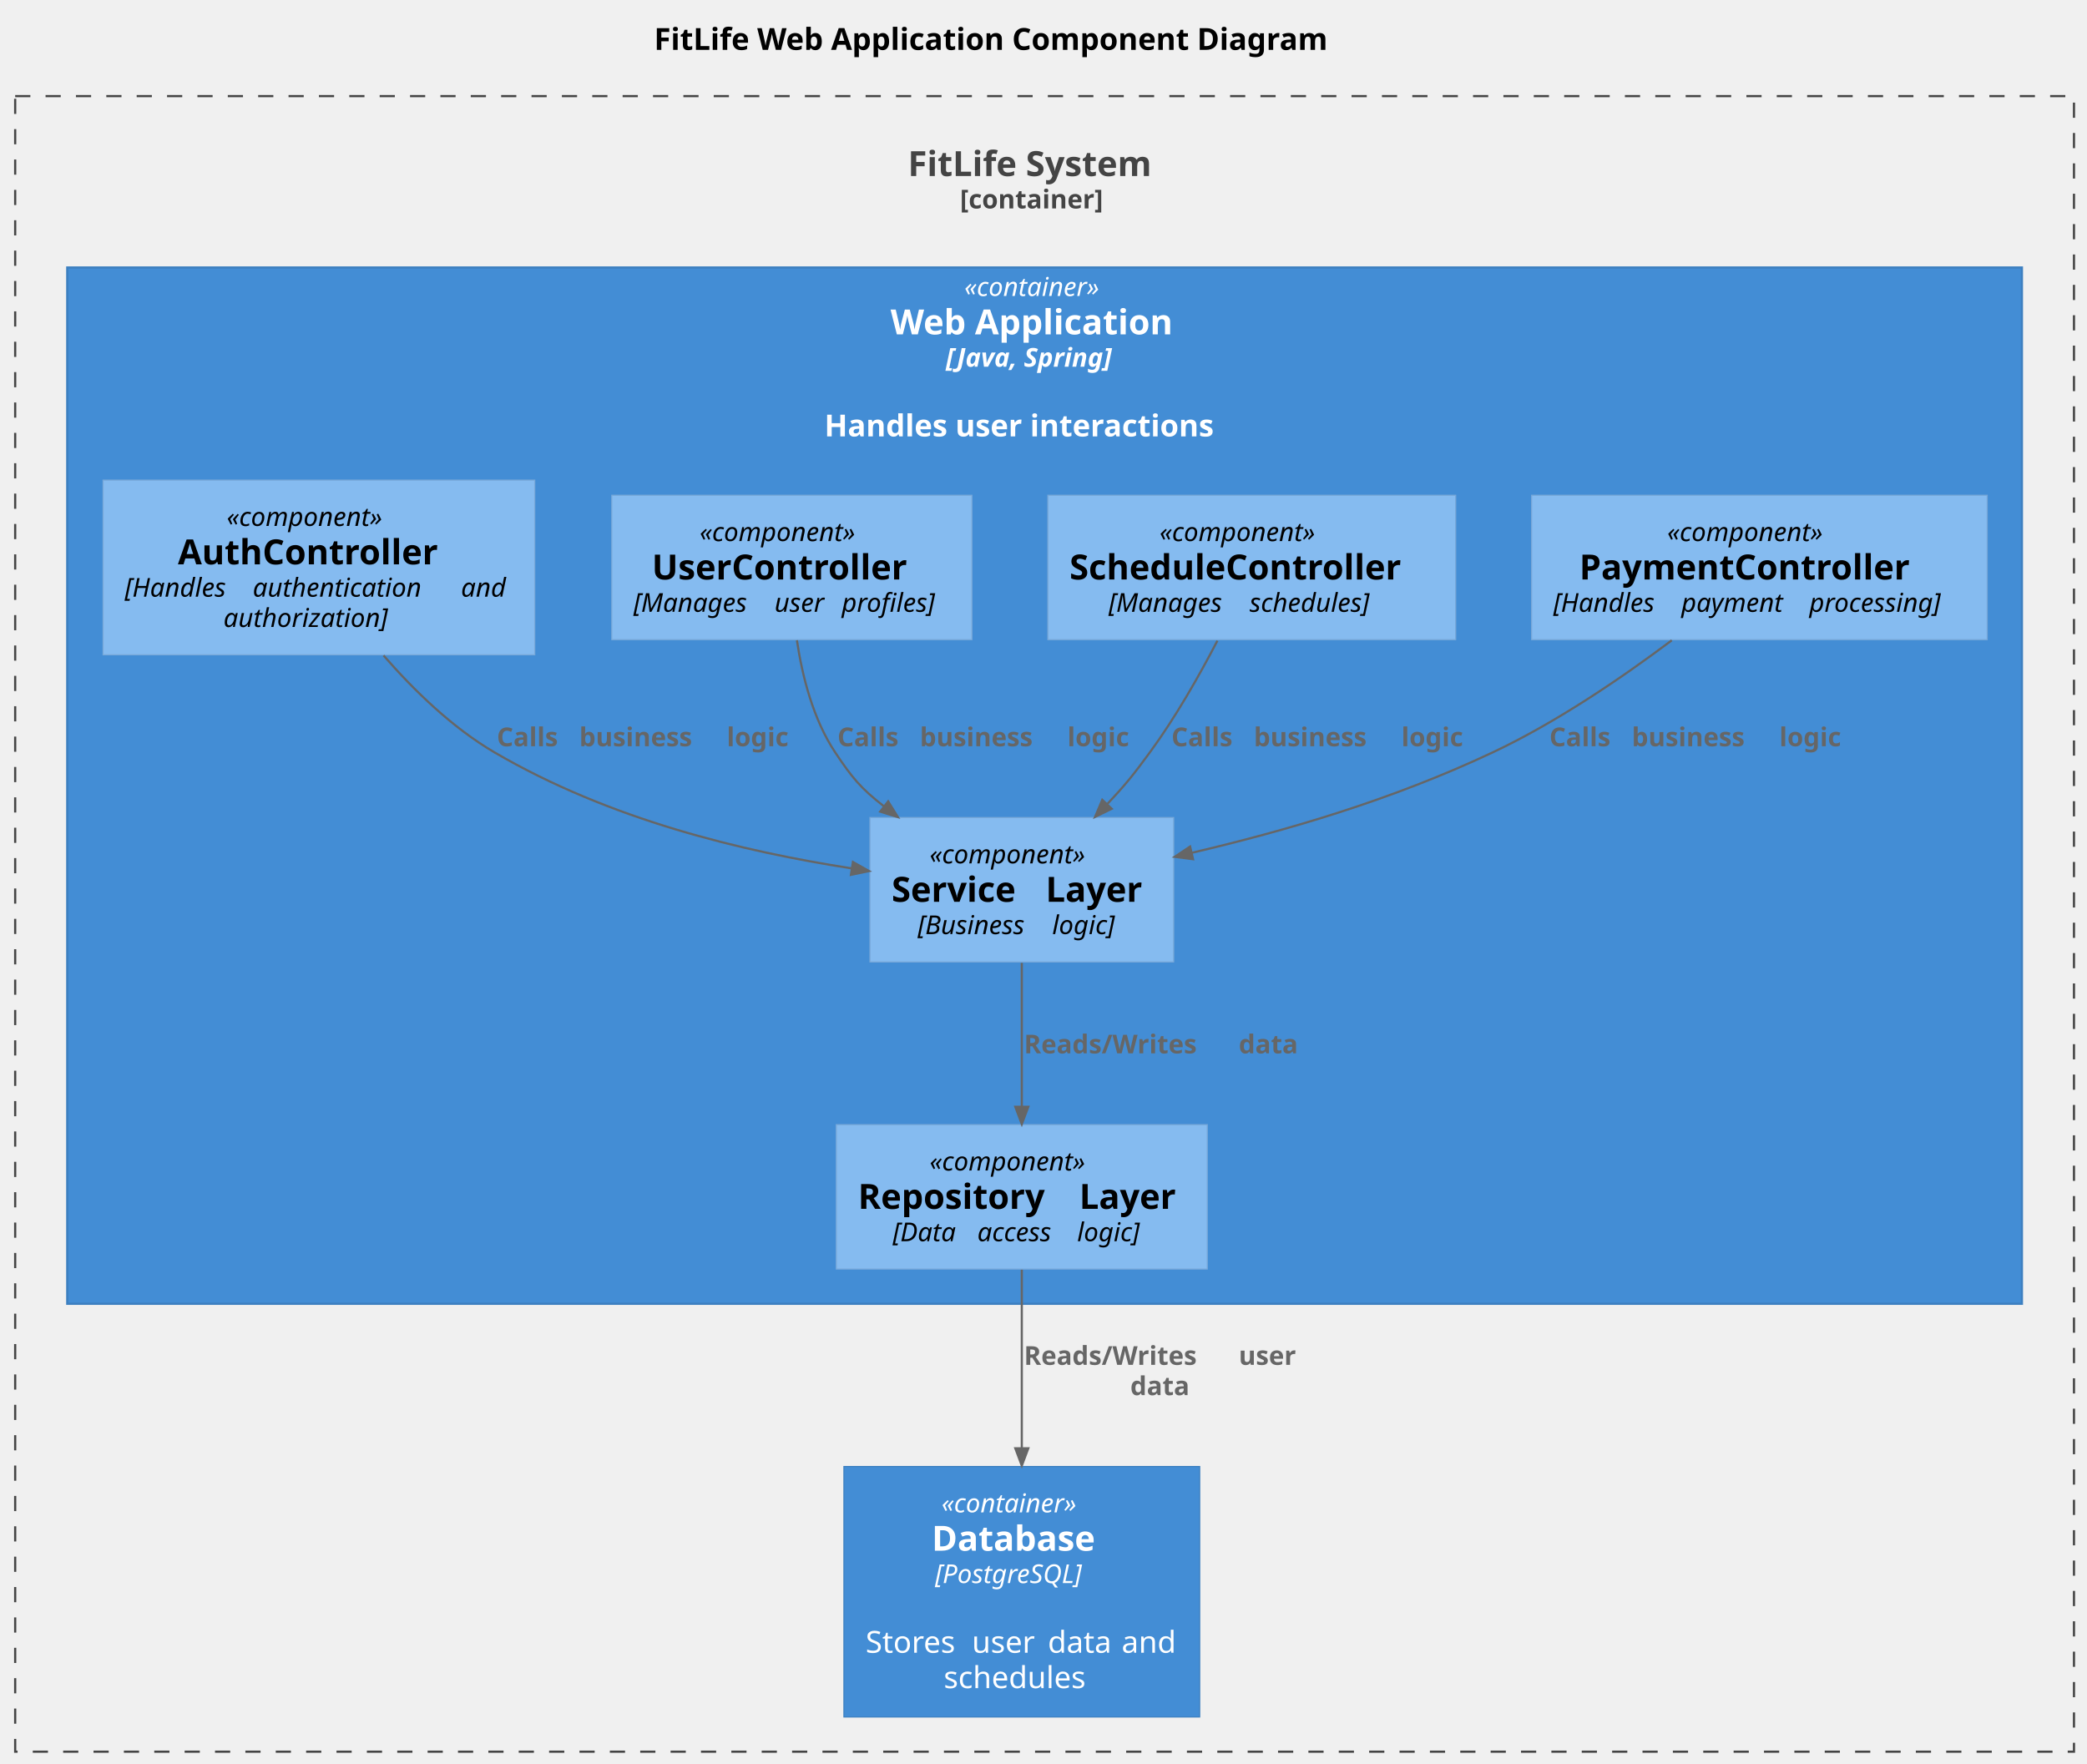
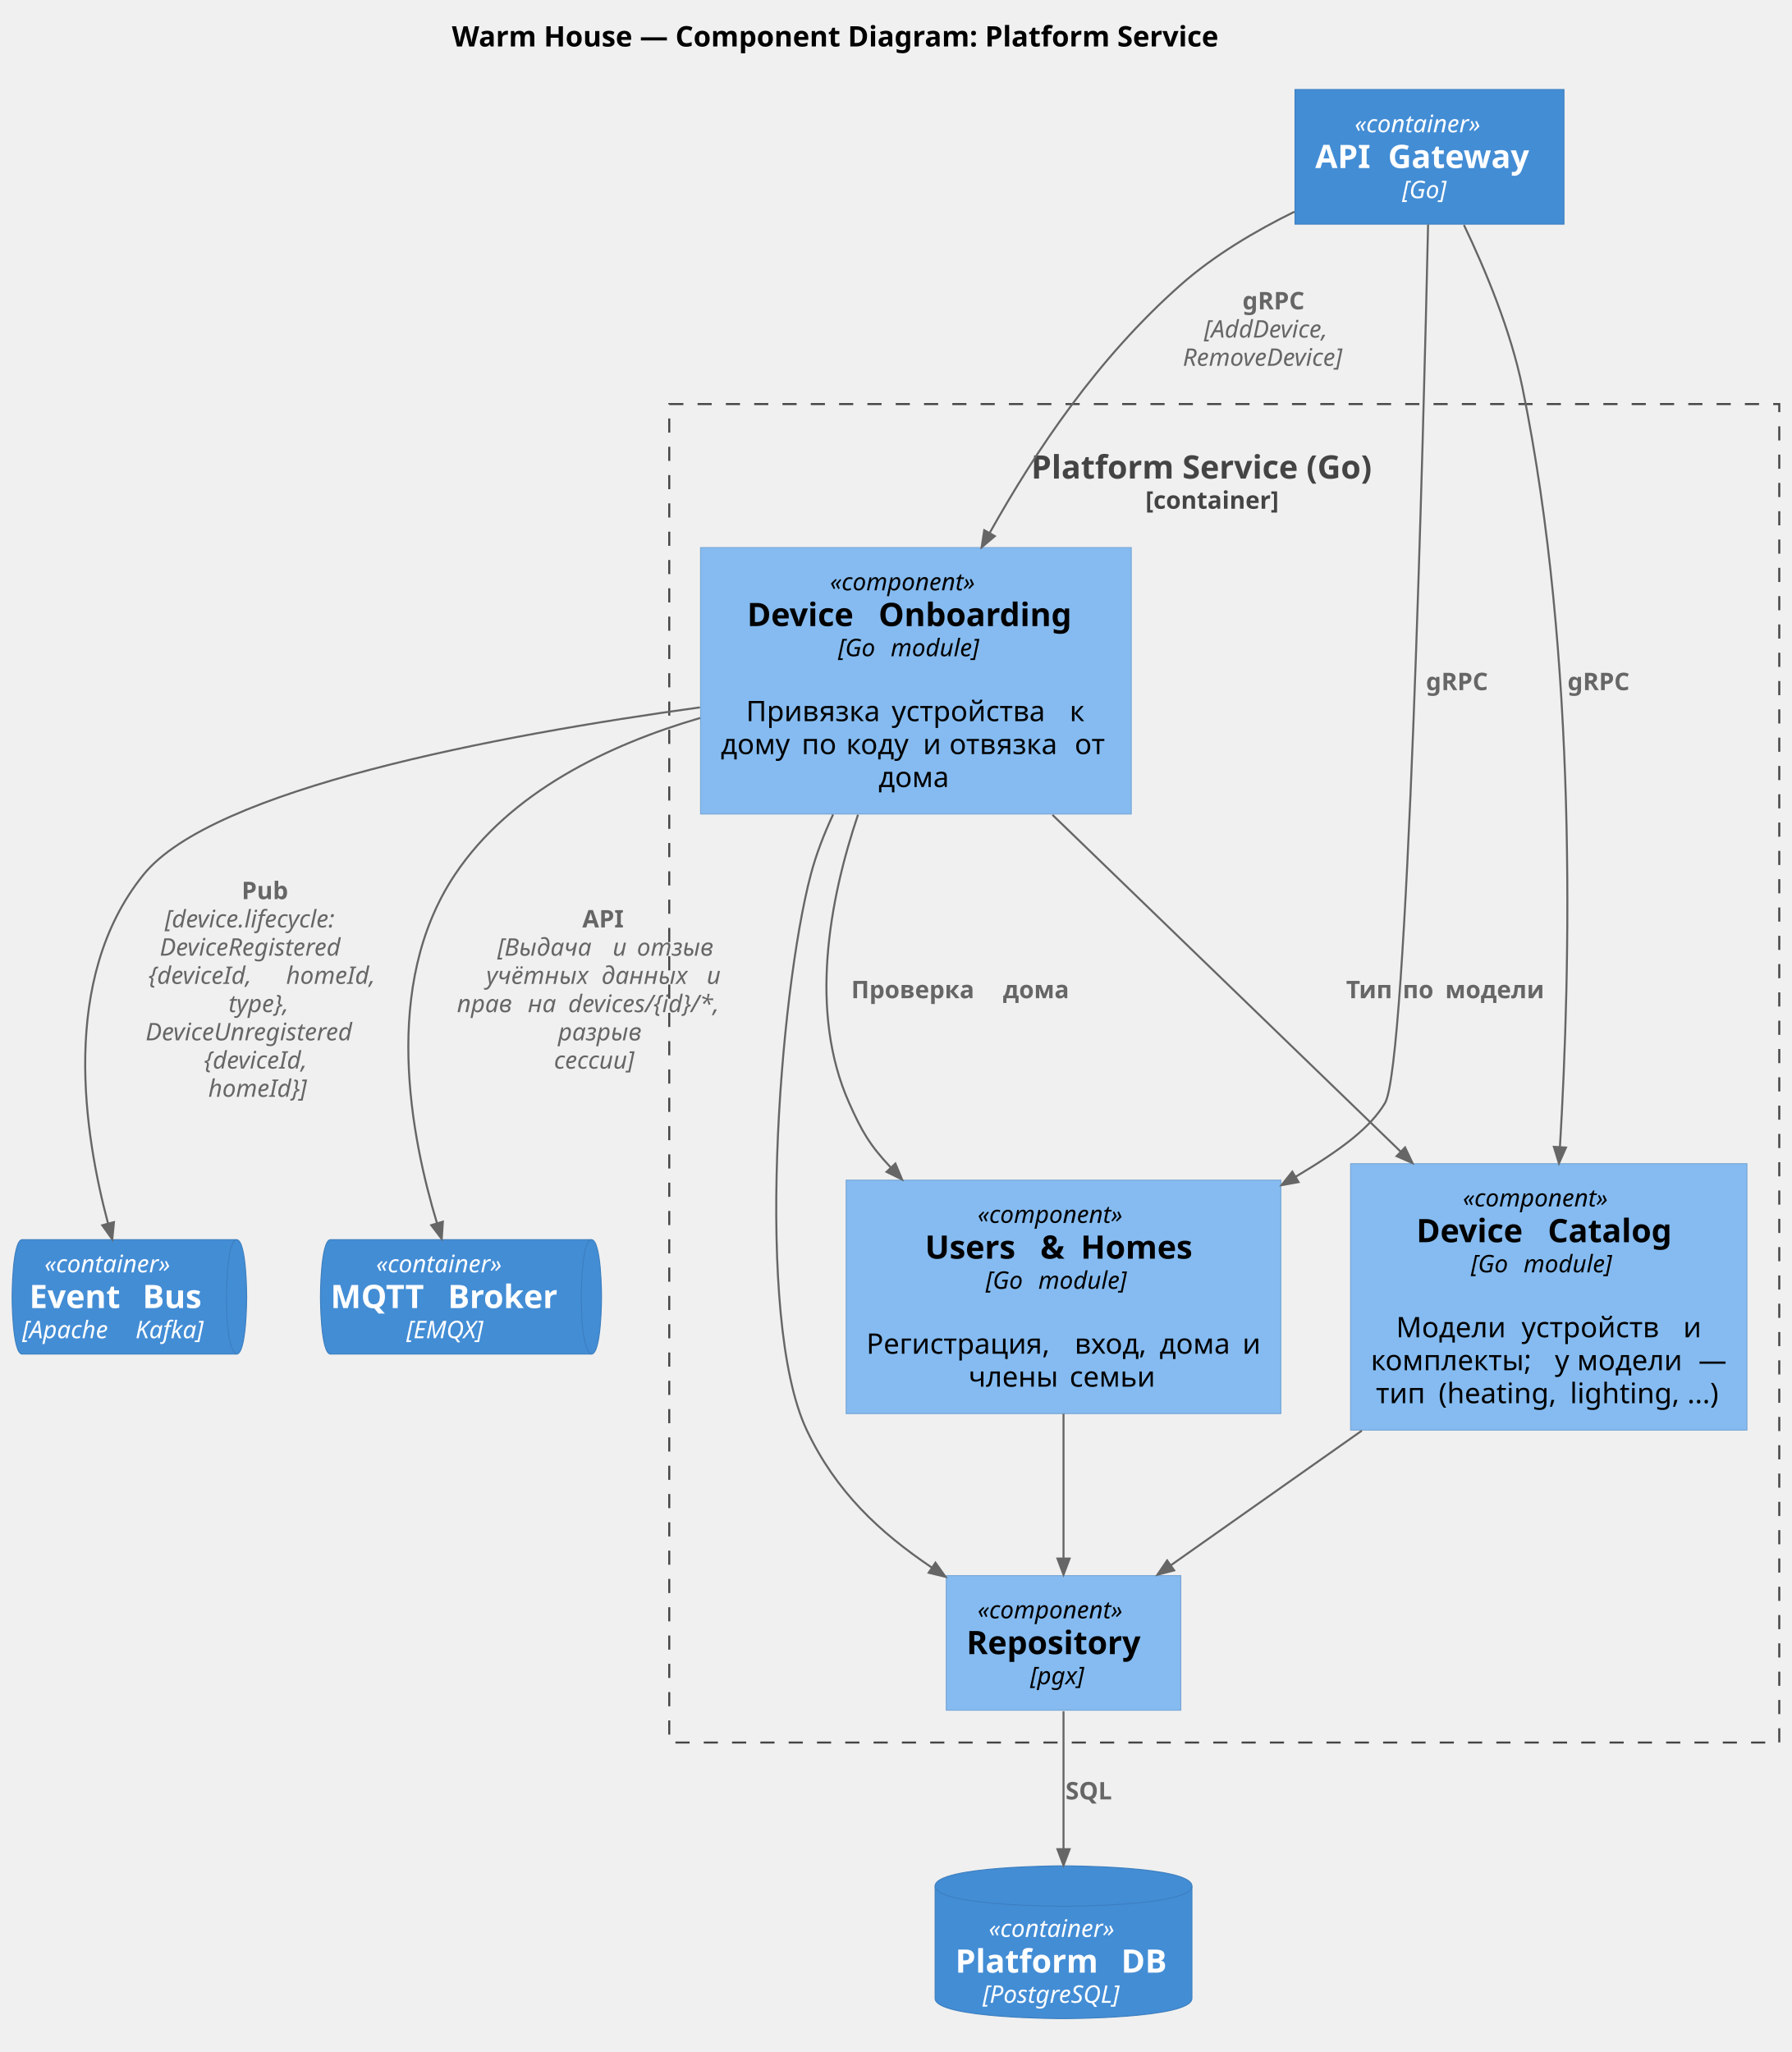
- <svg xmlns="http://www.w3.org/2000/svg" contentStyleType="text/css" height="813px" preserveAspectRatio="none" style="width:962px;height:813px;background:#FFFFFF;" version="1.1" viewBox="0 0 962 813" width="962px" zoomAndPan="magnify">
+ <svg xmlns="http://www.w3.org/2000/svg" contentStyleType="text/css" height="1015px" preserveAspectRatio="none" style="width:886px;height:1015px;background:#FFFFFF;" version="1.1" viewBox="0 0 886 1015" width="886px" zoomAndPan="magnify">
  <defs />
  <g>
-     <text fill="#000000" font-family="sans-serif" font-size="14" font-weight="bold" lengthAdjust="spacing" textLength="345" x="301.5" y="22.995">FitLife Web Application Component Diagram</text>
-     <g id="cluster_FitLifeSystem">
-       <rect fill="none" height="763.11" style="stroke:#444444;stroke-width:1.0;stroke-dasharray:7.0,7.0;" width="949" x="7" y="44.297" />
-       <text fill="#444444" font-family="sans-serif" font-size="16" font-weight="bold" lengthAdjust="spacing" textLength="126" x="418.5" y="81.148">FitLife System</text>
-       <text fill="#444444" font-family="sans-serif" font-size="12" font-weight="bold" lengthAdjust="spacing" textLength="78" x="442.5" y="96.061">[container]</text>
-     </g>
-     <g id="cluster_WebApp">
-       <rect fill="#438DD5" height="477.66" style="stroke:#3C7FC0;stroke-width:1.0;" width="901" x="31" y="123.297" />
-       <text fill="#FFFFFF" font-family="sans-serif" font-size="12" font-style="italic" lengthAdjust="spacing" textLength="74" x="444.5" y="136.435">«container»</text>
-       <text fill="#FFFFFF" font-family="sans-serif" font-size="16" font-weight="bold" lengthAdjust="spacing" textLength="142" x="410.5" y="154.117">Web Application</text>
-       <text fill="#FFFFFF" font-family="sans-serif" font-size="12" font-style="italic" font-weight="bold" lengthAdjust="spacing" textLength="91" x="436" y="169.029">[Java, Spring]</text>
-       <text fill="#FFFFFF" font-family="sans-serif" font-size="14" font-weight="bold" lengthAdjust="spacing" textLength="5" x="479" y="184.855"> </text>
-       <text fill="#FFFFFF" font-family="sans-serif" font-size="14" font-weight="bold" lengthAdjust="spacing" textLength="203" x="380" y="201.151">Handles user interactions</text>
-     </g>
-     <g id="elem_Database">
-       <rect fill="#438DD5" height="115.453" style="stroke:#3C7FC0;stroke-width:0.5;" width="164" x="389" y="675.957" />
-       <text fill="#FFFFFF" font-family="sans-serif" font-size="12" font-style="italic" lengthAdjust="spacing" textLength="74" x="434" y="697.096">«container»</text>
-       <text fill="#FFFFFF" font-family="sans-serif" font-size="16" font-weight="bold" lengthAdjust="spacing" textLength="83" x="429.5" y="714.777">Database</text>
-       <text fill="#FFFFFF" font-family="sans-serif" font-size="12" font-style="italic" lengthAdjust="spacing" textLength="80" x="431" y="729.689">[PostgreSQL]</text>
-       <text fill="#FFFFFF" font-family="sans-serif" font-size="14" lengthAdjust="spacing" textLength="4" x="469" y="745.514"> </text>
-       <text fill="#FFFFFF" font-family="sans-serif" font-size="14" lengthAdjust="spacing" textLength="45" x="399" y="761.811">Stores</text>
-       <text fill="#FFFFFF" font-family="sans-serif" font-size="14" lengthAdjust="spacing" textLength="4" x="444" y="761.811"> </text>
-       <text fill="#FFFFFF" font-family="sans-serif" font-size="14" lengthAdjust="spacing" textLength="31" x="448" y="761.811">user</text>
-       <text fill="#FFFFFF" font-family="sans-serif" font-size="14" lengthAdjust="spacing" textLength="4" x="479" y="761.811"> </text>
-       <text fill="#FFFFFF" font-family="sans-serif" font-size="14" lengthAdjust="spacing" textLength="30" x="483" y="761.811">data</text>
-       <text fill="#FFFFFF" font-family="sans-serif" font-size="14" lengthAdjust="spacing" textLength="4" x="513" y="761.811"> </text>
-       <text fill="#FFFFFF" font-family="sans-serif" font-size="14" lengthAdjust="spacing" textLength="26" x="517" y="761.811">and</text>
-       <text fill="#FFFFFF" font-family="sans-serif" font-size="14" lengthAdjust="spacing" textLength="72" x="435" y="778.108">schedules</text>
-     </g>
-     <g id="elem_AuthController">
-       <rect fill="#85BBF0" height="80.531" style="stroke:#78A8D8;stroke-width:0.5;" width="199" x="47.5" y="221.297" />
-       <text fill="#000000" font-family="sans-serif" font-size="12" font-style="italic" lengthAdjust="spacing" textLength="85" x="104.5" y="242.435">«component»</text>
-       <text fill="#000000" font-family="sans-serif" font-size="16" font-weight="bold" lengthAdjust="spacing" textLength="130" x="82" y="260.117">AuthController</text>
-       <text fill="#000000" font-family="sans-serif" font-size="12" font-style="italic" lengthAdjust="spacing" textLength="55" x="57.5" y="275.029">[Handles</text>
-       <text fill="#000000" font-family="sans-serif" font-size="12" font-style="italic" lengthAdjust="spacing" textLength="4" x="112.5" y="275.029"> </text>
-       <text fill="#000000" font-family="sans-serif" font-size="12" font-style="italic" lengthAdjust="spacing" textLength="92" x="116.5" y="275.029">authentication</text>
-       <text fill="#000000" font-family="sans-serif" font-size="12" font-style="italic" lengthAdjust="spacing" textLength="4" x="208.5" y="275.029"> </text>
-       <text fill="#000000" font-family="sans-serif" font-size="12" font-style="italic" lengthAdjust="spacing" textLength="24" x="212.5" y="275.029">and</text>
-       <text fill="#000000" font-family="sans-serif" font-size="12" font-style="italic" lengthAdjust="spacing" textLength="88" x="103" y="288.998">authorization]</text>
-     </g>
-     <g id="elem_UserController">
-       <rect fill="#85BBF0" height="66.562" style="stroke:#78A8D8;stroke-width:0.5;" width="166" x="282" y="228.277" />
-       <text fill="#000000" font-family="sans-serif" font-size="12" font-style="italic" lengthAdjust="spacing" textLength="85" x="322.5" y="249.416">«component»</text>
-       <text fill="#000000" font-family="sans-serif" font-size="16" font-weight="bold" lengthAdjust="spacing" textLength="129" x="300.5" y="267.097">UserController</text>
-       <text fill="#000000" font-family="sans-serif" font-size="12" font-style="italic" lengthAdjust="spacing" textLength="61" x="292" y="282.009">[Manages</text>
-       <text fill="#000000" font-family="sans-serif" font-size="12" font-style="italic" lengthAdjust="spacing" textLength="4" x="353" y="282.009"> </text>
-       <text fill="#000000" font-family="sans-serif" font-size="12" font-style="italic" lengthAdjust="spacing" textLength="27" x="357" y="282.009">user</text>
-       <text fill="#000000" font-family="sans-serif" font-size="12" font-style="italic" lengthAdjust="spacing" textLength="4" x="384" y="282.009"> </text>
-       <text fill="#000000" font-family="sans-serif" font-size="12" font-style="italic" lengthAdjust="spacing" textLength="50" x="388" y="282.009">profiles]</text>
-     </g>
-     <g id="elem_ScheduleController">
-       <rect fill="#85BBF0" height="66.562" style="stroke:#78A8D8;stroke-width:0.5;" width="188" x="483" y="228.277" />
-       <text fill="#000000" font-family="sans-serif" font-size="12" font-style="italic" lengthAdjust="spacing" textLength="85" x="534.5" y="249.416">«component»</text>
-       <text fill="#000000" font-family="sans-serif" font-size="16" font-weight="bold" lengthAdjust="spacing" textLength="168" x="493" y="267.097">ScheduleController</text>
-       <text fill="#000000" font-family="sans-serif" font-size="12" font-style="italic" lengthAdjust="spacing" textLength="61" x="511" y="282.009">[Manages</text>
-       <text fill="#000000" font-family="sans-serif" font-size="12" font-style="italic" lengthAdjust="spacing" textLength="4" x="572" y="282.009"> </text>
-       <text fill="#000000" font-family="sans-serif" font-size="12" font-style="italic" lengthAdjust="spacing" textLength="67" x="576" y="282.009">schedules]</text>
-     </g>
-     <g id="elem_PaymentController">
-       <rect fill="#85BBF0" height="66.562" style="stroke:#78A8D8;stroke-width:0.5;" width="210" x="706" y="228.277" />
-       <text fill="#000000" font-family="sans-serif" font-size="12" font-style="italic" lengthAdjust="spacing" textLength="85" x="768.5" y="249.416">«component»</text>
-       <text fill="#000000" font-family="sans-serif" font-size="16" font-weight="bold" lengthAdjust="spacing" textLength="166" x="728" y="267.097">PaymentController</text>
-       <text fill="#000000" font-family="sans-serif" font-size="12" font-style="italic" lengthAdjust="spacing" textLength="55" x="716" y="282.009">[Handles</text>
-       <text fill="#000000" font-family="sans-serif" font-size="12" font-style="italic" lengthAdjust="spacing" textLength="4" x="771" y="282.009"> </text>
-       <text fill="#000000" font-family="sans-serif" font-size="12" font-style="italic" lengthAdjust="spacing" textLength="55" x="775" y="282.009">payment</text>
-       <text fill="#000000" font-family="sans-serif" font-size="12" font-style="italic" lengthAdjust="spacing" textLength="4" x="830" y="282.009"> </text>
-       <text fill="#000000" font-family="sans-serif" font-size="12" font-style="italic" lengthAdjust="spacing" textLength="72" x="834" y="282.009">processing]</text>
-     </g>
-     <g id="elem_ServiceLayer">
-       <rect fill="#85BBF0" height="66.562" style="stroke:#78A8D8;stroke-width:0.5;" width="140" x="401" y="376.827" />
-       <text fill="#000000" font-family="sans-serif" font-size="12" font-style="italic" lengthAdjust="spacing" textLength="85" x="428.5" y="397.966">«component»</text>
-       <text fill="#000000" font-family="sans-serif" font-size="16" font-weight="bold" lengthAdjust="spacing" textLength="65" x="411" y="415.647">Service</text>
-       <text fill="#000000" font-family="sans-serif" font-size="16" font-weight="bold" lengthAdjust="spacing" textLength="6" x="476" y="415.647"> </text>
-       <text fill="#000000" font-family="sans-serif" font-size="16" font-weight="bold" lengthAdjust="spacing" textLength="49" x="482" y="415.647">Layer</text>
-       <text fill="#000000" font-family="sans-serif" font-size="12" font-style="italic" lengthAdjust="spacing" textLength="58" x="423" y="430.559">[Business</text>
-       <text fill="#000000" font-family="sans-serif" font-size="12" font-style="italic" lengthAdjust="spacing" textLength="4" x="481" y="430.559"> </text>
-       <text fill="#000000" font-family="sans-serif" font-size="12" font-style="italic" lengthAdjust="spacing" textLength="34" x="485" y="430.559">logic]</text>
-     </g>
-     <g id="elem_RepositoryLayer">
-       <rect fill="#85BBF0" height="66.562" style="stroke:#78A8D8;stroke-width:0.5;" width="171" x="385.5" y="518.387" />
-       <text fill="#000000" font-family="sans-serif" font-size="12" font-style="italic" lengthAdjust="spacing" textLength="85" x="428.5" y="539.525">«component»</text>
-       <text fill="#000000" font-family="sans-serif" font-size="16" font-weight="bold" lengthAdjust="spacing" textLength="96" x="395.5" y="557.207">Repository</text>
-       <text fill="#000000" font-family="sans-serif" font-size="16" font-weight="bold" lengthAdjust="spacing" textLength="6" x="491.5" y="557.207"> </text>
-       <text fill="#000000" font-family="sans-serif" font-size="16" font-weight="bold" lengthAdjust="spacing" textLength="49" x="497.5" y="557.207">Layer</text>
-       <text fill="#000000" font-family="sans-serif" font-size="12" font-style="italic" lengthAdjust="spacing" textLength="35" x="411.5" y="572.119">[Data</text>
-       <text fill="#000000" font-family="sans-serif" font-size="12" font-style="italic" lengthAdjust="spacing" textLength="4" x="446.5" y="572.119"> </text>
-       <text fill="#000000" font-family="sans-serif" font-size="12" font-style="italic" lengthAdjust="spacing" textLength="42" x="450.5" y="572.119">access</text>
-       <text fill="#000000" font-family="sans-serif" font-size="12" font-style="italic" lengthAdjust="spacing" textLength="4" x="492.5" y="572.119"> </text>
-       <text fill="#000000" font-family="sans-serif" font-size="12" font-style="italic" lengthAdjust="spacing" textLength="34" x="496.5" y="572.119">logic]</text>
-     </g>
-     <g id="link_AuthController_ServiceLayer">
-       <path d="M176.79,302.117 C190.73,318.127 208.54,335.477 228,346.827 C281.23,377.877 341.955,392.399 392.695,400.279 " fill="none" id="AuthController-to-ServiceLayer" style="stroke:#666666;stroke-width:1.0;" />
-       <polygon fill="#666666" points="400.6,401.507,393.155,397.315,392.234,403.244,400.6,401.507" style="stroke:#666666;stroke-width:1.0;" />
-       <text fill="#666666" font-family="sans-serif" font-size="12" font-weight="bold" lengthAdjust="spacing" textLength="34" x="229" y="343.966">Calls</text>
-       <text fill="#666666" font-family="sans-serif" font-size="12" font-weight="bold" lengthAdjust="spacing" textLength="4" x="263" y="343.966"> </text>
-       <text fill="#666666" font-family="sans-serif" font-size="12" font-weight="bold" lengthAdjust="spacing" textLength="64" x="267" y="343.966">business</text>
-       <text fill="#666666" font-family="sans-serif" font-size="12" font-weight="bold" lengthAdjust="spacing" textLength="4" x="331" y="343.966"> </text>
-       <text fill="#666666" font-family="sans-serif" font-size="12" font-weight="bold" lengthAdjust="spacing" textLength="33" x="335" y="343.966">logic</text>
-     </g>
-     <g id="link_UserController_ServiceLayer">
-       <path d="M367.33,295.117 C369.8,311.717 374.82,331.567 385,346.827 C392.57,358.177 396.624,363.269 407.564,371.739 " fill="none" id="UserController-to-ServiceLayer" style="stroke:#666666;stroke-width:1.0;" />
-       <polygon fill="#666666" points="413.89,376.637,409.401,369.367,405.728,374.111,413.89,376.637" style="stroke:#666666;stroke-width:1.0;" />
-       <text fill="#666666" font-family="sans-serif" font-size="12" font-weight="bold" lengthAdjust="spacing" textLength="34" x="386" y="343.966">Calls</text>
-       <text fill="#666666" font-family="sans-serif" font-size="12" font-weight="bold" lengthAdjust="spacing" textLength="4" x="420" y="343.966"> </text>
-       <text fill="#666666" font-family="sans-serif" font-size="12" font-weight="bold" lengthAdjust="spacing" textLength="64" x="424" y="343.966">business</text>
-       <text fill="#666666" font-family="sans-serif" font-size="12" font-weight="bold" lengthAdjust="spacing" textLength="4" x="488" y="343.966"> </text>
-       <text fill="#666666" font-family="sans-serif" font-size="12" font-weight="bold" lengthAdjust="spacing" textLength="33" x="492" y="343.966">logic</text>
-     </g>
-     <g id="link_ScheduleController_ServiceLayer">
-       <path d="M561.16,295.327 C552.79,311.427 541.8,330.767 530,346.827 C522.5,357.027 518.98,361.517 510.27,370.717 " fill="none" id="ScheduleController-to-ServiceLayer" style="stroke:#666666;stroke-width:1.0;" />
-       <polygon fill="#666666" points="504.77,376.527,512.449,372.78,508.091,368.655,504.77,376.527" style="stroke:#666666;stroke-width:1.0;" />
-       <text fill="#666666" font-family="sans-serif" font-size="12" font-weight="bold" lengthAdjust="spacing" textLength="34" x="539.95" y="343.966">Calls</text>
-       <text fill="#666666" font-family="sans-serif" font-size="12" font-weight="bold" lengthAdjust="spacing" textLength="4" x="573.95" y="343.966"> </text>
-       <text fill="#666666" font-family="sans-serif" font-size="12" font-weight="bold" lengthAdjust="spacing" textLength="64" x="577.95" y="343.966">business</text>
-       <text fill="#666666" font-family="sans-serif" font-size="12" font-weight="bold" lengthAdjust="spacing" textLength="4" x="641.95" y="343.966"> </text>
-       <text fill="#666666" font-family="sans-serif" font-size="12" font-weight="bold" lengthAdjust="spacing" textLength="33" x="645.95" y="343.966">logic</text>
-     </g>
-     <g id="link_PaymentController_ServiceLayer">
-       <path d="M770.61,295.137 C747.52,312.467 717.39,332.987 688,346.827 C641.19,368.867 592.749,382.91 549.259,393.11 " fill="none" id="PaymentController-to-ServiceLayer" style="stroke:#666666;stroke-width:1.0;" />
-       <polygon fill="#666666" points="541.47,394.937,549.944,396.031,548.574,390.189,541.47,394.937" style="stroke:#666666;stroke-width:1.0;" />
-       <text fill="#666666" font-family="sans-serif" font-size="12" font-weight="bold" lengthAdjust="spacing" textLength="34" x="714.18" y="343.966">Calls</text>
-       <text fill="#666666" font-family="sans-serif" font-size="12" font-weight="bold" lengthAdjust="spacing" textLength="4" x="748.18" y="343.966"> </text>
-       <text fill="#666666" font-family="sans-serif" font-size="12" font-weight="bold" lengthAdjust="spacing" textLength="64" x="752.18" y="343.966">business</text>
-       <text fill="#666666" font-family="sans-serif" font-size="12" font-weight="bold" lengthAdjust="spacing" textLength="4" x="816.18" y="343.966"> </text>
-       <text fill="#666666" font-family="sans-serif" font-size="12" font-weight="bold" lengthAdjust="spacing" textLength="33" x="820.18" y="343.966">logic</text>
-     </g>
-     <g id="link_ServiceLayer_RepositoryLayer">
-       <path d="M471,443.827 C471,466.227 471,487.807 471,510.157 " fill="none" id="ServiceLayer-to-RepositoryLayer" style="stroke:#666666;stroke-width:1.0;" />
-       <polygon fill="#666666" points="471,518.157,474,510.157,468,510.157,471,518.157" style="stroke:#666666;stroke-width:1.0;" />
-       <text fill="#666666" font-family="sans-serif" font-size="12" font-weight="bold" lengthAdjust="spacing" textLength="95" x="472" y="485.526">Reads/Writes</text>
-       <text fill="#666666" font-family="sans-serif" font-size="12" font-weight="bold" lengthAdjust="spacing" textLength="4" x="567" y="485.526"> </text>
-       <text fill="#666666" font-family="sans-serif" font-size="12" font-weight="bold" lengthAdjust="spacing" textLength="33" x="571" y="485.526">data</text>
-     </g>
-     <g id="link_RepositoryLayer_Database">
-       <path d="M471,585.267 C471,610.397 471,637.767 471,667.567 " fill="none" id="RepositoryLayer-to-Database" style="stroke:#666666;stroke-width:1.0;" />
-       <polygon fill="#666666" points="471,675.567,474,667.567,468,667.567,471,675.567" style="stroke:#666666;stroke-width:1.0;" />
-       <text fill="#666666" font-family="sans-serif" font-size="12" font-weight="bold" lengthAdjust="spacing" textLength="95" x="472" y="629.096">Reads/Writes</text>
-       <text fill="#666666" font-family="sans-serif" font-size="12" font-weight="bold" lengthAdjust="spacing" textLength="4" x="567" y="629.096"> </text>
-       <text fill="#666666" font-family="sans-serif" font-size="12" font-weight="bold" lengthAdjust="spacing" textLength="32" x="571" y="629.096">user</text>
-       <text fill="#666666" font-family="sans-serif" font-size="12" font-weight="bold" lengthAdjust="spacing" textLength="33" x="521" y="643.064">data</text>
+     <text fill="#000000" font-family="sans-serif" font-size="14" font-weight="bold" lengthAdjust="spacing" textLength="425" x="223.5" y="22.995">Warm House — Component Diagram: Platform Service</text>
+     <g id="cluster_platform">
+       <rect fill="none" height="662.06" style="stroke:#444444;stroke-width:1.0;stroke-dasharray:7.0,7.0;" width="549" x="331" y="199.867" />
+       <text fill="#444444" font-family="sans-serif" font-size="16" font-weight="bold" lengthAdjust="spacing" textLength="191" x="510" y="236.718">Platform Service (Go)</text>
+       <text fill="#444444" font-family="sans-serif" font-size="12" font-weight="bold" lengthAdjust="spacing" textLength="78" x="566.5" y="251.631">[container]</text>
+     </g>
+     <g id="elem_identity">
+       <rect fill="#85BBF0" height="115.453" style="stroke:#78A8D8;stroke-width:0.5;" width="215" x="418.5" y="583.757" />
+       <text fill="#000000" font-family="sans-serif" font-size="12" font-style="italic" lengthAdjust="spacing" textLength="85" x="483.5" y="604.895">«component»</text>
+       <text fill="#000000" font-family="sans-serif" font-size="16" font-weight="bold" lengthAdjust="spacing" textLength="51" x="457.5" y="622.577">Users</text>
+       <text fill="#000000" font-family="sans-serif" font-size="16" font-weight="bold" lengthAdjust="spacing" textLength="6" x="508.5" y="622.577"> </text>
+       <text fill="#000000" font-family="sans-serif" font-size="16" font-weight="bold" lengthAdjust="spacing" textLength="14" x="514.5" y="622.577">&amp;</text>
+       <text fill="#000000" font-family="sans-serif" font-size="16" font-weight="bold" lengthAdjust="spacing" textLength="6" x="528.5" y="622.577"> </text>
+       <text fill="#000000" font-family="sans-serif" font-size="16" font-weight="bold" lengthAdjust="spacing" textLength="60" x="534.5" y="622.577">Homes</text>
+       <text fill="#000000" font-family="sans-serif" font-size="12" font-style="italic" lengthAdjust="spacing" textLength="22" x="487.5" y="637.489">[Go</text>
+       <text fill="#000000" font-family="sans-serif" font-size="12" font-style="italic" lengthAdjust="spacing" textLength="4" x="509.5" y="637.489"> </text>
+       <text fill="#000000" font-family="sans-serif" font-size="12" font-style="italic" lengthAdjust="spacing" textLength="51" x="513.5" y="637.489">module]</text>
+       <text fill="#000000" font-family="sans-serif" font-size="14" lengthAdjust="spacing" textLength="4" x="524" y="653.314"> </text>
+       <text fill="#000000" font-family="sans-serif" font-size="14" lengthAdjust="spacing" textLength="99" x="428.5" y="669.611">Регистрация,</text>
+       <text fill="#000000" font-family="sans-serif" font-size="14" lengthAdjust="spacing" textLength="4" x="527.5" y="669.611"> </text>
+       <text fill="#000000" font-family="sans-serif" font-size="14" lengthAdjust="spacing" textLength="38" x="531.5" y="669.611">вход,</text>
+       <text fill="#000000" font-family="sans-serif" font-size="14" lengthAdjust="spacing" textLength="4" x="569.5" y="669.611"> </text>
+       <text fill="#000000" font-family="sans-serif" font-size="14" lengthAdjust="spacing" textLength="37" x="573.5" y="669.611">дома</text>
+       <text fill="#000000" font-family="sans-serif" font-size="14" lengthAdjust="spacing" textLength="4" x="610.5" y="669.611"> </text>
+       <text fill="#000000" font-family="sans-serif" font-size="14" lengthAdjust="spacing" textLength="9" x="614.5" y="669.611">и</text>
+       <text fill="#000000" font-family="sans-serif" font-size="14" lengthAdjust="spacing" textLength="46" x="479" y="685.908">члены</text>
+       <text fill="#000000" font-family="sans-serif" font-size="14" lengthAdjust="spacing" textLength="4" x="525" y="685.908"> </text>
+       <text fill="#000000" font-family="sans-serif" font-size="14" lengthAdjust="spacing" textLength="44" x="529" y="685.908">семьи</text>
+     </g>
+     <g id="elem_catalog">
+       <rect fill="#85BBF0" height="131.75" style="stroke:#78A8D8;stroke-width:0.5;" width="196" x="668" y="575.617" />
+       <text fill="#000000" font-family="sans-serif" font-size="12" font-style="italic" lengthAdjust="spacing" textLength="85" x="723.5" y="596.755">«component»</text>
+       <text fill="#000000" font-family="sans-serif" font-size="16" font-weight="bold" lengthAdjust="spacing" textLength="59" x="700.5" y="614.437">Device</text>
+       <text fill="#000000" font-family="sans-serif" font-size="16" font-weight="bold" lengthAdjust="spacing" textLength="6" x="759.5" y="614.437"> </text>
+       <text fill="#000000" font-family="sans-serif" font-size="16" font-weight="bold" lengthAdjust="spacing" textLength="66" x="765.5" y="614.437">Catalog</text>
+       <text fill="#000000" font-family="sans-serif" font-size="12" font-style="italic" lengthAdjust="spacing" textLength="22" x="727.5" y="629.349">[Go</text>
+       <text fill="#000000" font-family="sans-serif" font-size="12" font-style="italic" lengthAdjust="spacing" textLength="4" x="749.5" y="629.349"> </text>
+       <text fill="#000000" font-family="sans-serif" font-size="12" font-style="italic" lengthAdjust="spacing" textLength="51" x="753.5" y="629.349">module]</text>
+       <text fill="#000000" font-family="sans-serif" font-size="14" lengthAdjust="spacing" textLength="4" x="764" y="645.174"> </text>
+       <text fill="#000000" font-family="sans-serif" font-size="14" lengthAdjust="spacing" textLength="58" x="690.5" y="661.471">Модели</text>
+       <text fill="#000000" font-family="sans-serif" font-size="14" lengthAdjust="spacing" textLength="4" x="748.5" y="661.471"> </text>
+       <text fill="#000000" font-family="sans-serif" font-size="14" lengthAdjust="spacing" textLength="76" x="752.5" y="661.471">устройств</text>
+       <text fill="#000000" font-family="sans-serif" font-size="14" lengthAdjust="spacing" textLength="4" x="828.5" y="661.471"> </text>
+       <text fill="#000000" font-family="sans-serif" font-size="14" lengthAdjust="spacing" textLength="9" x="832.5" y="661.471">и</text>
+       <text fill="#000000" font-family="sans-serif" font-size="14" lengthAdjust="spacing" textLength="87" x="678" y="677.768">комплекты;</text>
+       <text fill="#000000" font-family="sans-serif" font-size="14" lengthAdjust="spacing" textLength="4" x="765" y="677.768"> </text>
+       <text fill="#000000" font-family="sans-serif" font-size="14" lengthAdjust="spacing" textLength="7" x="769" y="677.768">у</text>
+       <text fill="#000000" font-family="sans-serif" font-size="14" lengthAdjust="spacing" textLength="4" x="776" y="677.768"> </text>
+       <text fill="#000000" font-family="sans-serif" font-size="14" lengthAdjust="spacing" textLength="56" x="780" y="677.768">модели</text>
+       <text fill="#000000" font-family="sans-serif" font-size="14" lengthAdjust="spacing" textLength="4" x="836" y="677.768"> </text>
+       <text fill="#000000" font-family="sans-serif" font-size="14" lengthAdjust="spacing" textLength="14" x="840" y="677.768">—</text>
+       <text fill="#000000" font-family="sans-serif" font-size="14" lengthAdjust="spacing" textLength="27" x="680.5" y="694.065">тип</text>
+       <text fill="#000000" font-family="sans-serif" font-size="14" lengthAdjust="spacing" textLength="4" x="707.5" y="694.065"> </text>
+       <text fill="#000000" font-family="sans-serif" font-size="14" lengthAdjust="spacing" textLength="61" x="711.5" y="694.065">(heating,</text>
+       <text fill="#000000" font-family="sans-serif" font-size="14" lengthAdjust="spacing" textLength="4" x="772.5" y="694.065"> </text>
+       <text fill="#000000" font-family="sans-serif" font-size="14" lengthAdjust="spacing" textLength="54" x="776.5" y="694.065">lighting,</text>
+       <text fill="#000000" font-family="sans-serif" font-size="14" lengthAdjust="spacing" textLength="4" x="830.5" y="694.065"> </text>
+       <text fill="#000000" font-family="sans-serif" font-size="14" lengthAdjust="spacing" textLength="17" x="834.5" y="694.065">...)</text>
+     </g>
+     <g id="elem_onboarding">
+       <rect fill="#85BBF0" height="131.75" style="stroke:#78A8D8;stroke-width:0.5;" width="213" x="346.5" y="270.867" />
+       <text fill="#000000" font-family="sans-serif" font-size="12" font-style="italic" lengthAdjust="spacing" textLength="85" x="410.5" y="292.005">«component»</text>
+       <text fill="#000000" font-family="sans-serif" font-size="16" font-weight="bold" lengthAdjust="spacing" textLength="59" x="369.5" y="309.687">Device</text>
+       <text fill="#000000" font-family="sans-serif" font-size="16" font-weight="bold" lengthAdjust="spacing" textLength="6" x="428.5" y="309.687"> </text>
+       <text fill="#000000" font-family="sans-serif" font-size="16" font-weight="bold" lengthAdjust="spacing" textLength="102" x="434.5" y="309.687">Onboarding</text>
+       <text fill="#000000" font-family="sans-serif" font-size="12" font-style="italic" lengthAdjust="spacing" textLength="22" x="414.5" y="324.599">[Go</text>
+       <text fill="#000000" font-family="sans-serif" font-size="12" font-style="italic" lengthAdjust="spacing" textLength="4" x="436.5" y="324.599"> </text>
+       <text fill="#000000" font-family="sans-serif" font-size="12" font-style="italic" lengthAdjust="spacing" textLength="51" x="440.5" y="324.599">module]</text>
+       <text fill="#000000" font-family="sans-serif" font-size="14" lengthAdjust="spacing" textLength="4" x="451" y="340.425"> </text>
+       <text fill="#000000" font-family="sans-serif" font-size="14" lengthAdjust="spacing" textLength="68" x="369" y="356.721">Привязка</text>
+       <text fill="#000000" font-family="sans-serif" font-size="14" lengthAdjust="spacing" textLength="4" x="437" y="356.721"> </text>
+       <text fill="#000000" font-family="sans-serif" font-size="14" lengthAdjust="spacing" textLength="84" x="441" y="356.721">устройства</text>
+       <text fill="#000000" font-family="sans-serif" font-size="14" lengthAdjust="spacing" textLength="4" x="525" y="356.721"> </text>
+       <text fill="#000000" font-family="sans-serif" font-size="14" lengthAdjust="spacing" textLength="8" x="529" y="356.721">к</text>
+       <text fill="#000000" font-family="sans-serif" font-size="14" lengthAdjust="spacing" textLength="36" x="356.5" y="373.018">дому</text>
+       <text fill="#000000" font-family="sans-serif" font-size="14" lengthAdjust="spacing" textLength="4" x="392.5" y="373.018"> </text>
+       <text fill="#000000" font-family="sans-serif" font-size="14" lengthAdjust="spacing" textLength="18" x="396.5" y="373.018">по</text>
+       <text fill="#000000" font-family="sans-serif" font-size="14" lengthAdjust="spacing" textLength="4" x="414.5" y="373.018"> </text>
+       <text fill="#000000" font-family="sans-serif" font-size="14" lengthAdjust="spacing" textLength="34" x="418.5" y="373.018">коду</text>
+       <text fill="#000000" font-family="sans-serif" font-size="14" lengthAdjust="spacing" textLength="4" x="452.5" y="373.018"> </text>
+       <text fill="#000000" font-family="sans-serif" font-size="14" lengthAdjust="spacing" textLength="9" x="456.5" y="373.018">и</text>
+       <text fill="#000000" font-family="sans-serif" font-size="14" lengthAdjust="spacing" textLength="4" x="465.5" y="373.018"> </text>
+       <text fill="#000000" font-family="sans-serif" font-size="14" lengthAdjust="spacing" textLength="58" x="469.5" y="373.018">отвязка</text>
+       <text fill="#000000" font-family="sans-serif" font-size="14" lengthAdjust="spacing" textLength="4" x="527.5" y="373.018"> </text>
+       <text fill="#000000" font-family="sans-serif" font-size="14" lengthAdjust="spacing" textLength="18" x="531.5" y="373.018">от</text>
+       <text fill="#000000" font-family="sans-serif" font-size="14" lengthAdjust="spacing" textLength="37" x="434.5" y="389.315">дома</text>
+     </g>
+     <g id="elem_repo">
+       <rect fill="#85BBF0" height="66.562" style="stroke:#78A8D8;stroke-width:0.5;" width="116" x="468" y="779.367" />
+       <text fill="#000000" font-family="sans-serif" font-size="12" font-style="italic" lengthAdjust="spacing" textLength="85" x="483.5" y="800.505">«component»</text>
+       <text fill="#000000" font-family="sans-serif" font-size="16" font-weight="bold" lengthAdjust="spacing" textLength="96" x="478" y="818.187">Repository</text>
+       <text fill="#000000" font-family="sans-serif" font-size="12" font-style="italic" lengthAdjust="spacing" textLength="33" x="509.5" y="833.099">[pgx]</text>
+     </g>
+     <g id="elem_gateway">
+       <rect fill="#438DD5" height="66.562" style="stroke:#3C7FC0;stroke-width:0.5;" width="133" x="640.5" y="44.297" />
+       <text fill="#FFFFFF" font-family="sans-serif" font-size="12" font-style="italic" lengthAdjust="spacing" textLength="74" x="670" y="65.436">«container»</text>
+       <text fill="#FFFFFF" font-family="sans-serif" font-size="16" font-weight="bold" lengthAdjust="spacing" textLength="30" x="650.5" y="83.117">API</text>
+       <text fill="#FFFFFF" font-family="sans-serif" font-size="16" font-weight="bold" lengthAdjust="spacing" textLength="6" x="680.5" y="83.117"> </text>
+       <text fill="#FFFFFF" font-family="sans-serif" font-size="16" font-weight="bold" lengthAdjust="spacing" textLength="77" x="686.5" y="83.117">Gateway</text>
+       <text fill="#FFFFFF" font-family="sans-serif" font-size="12" font-style="italic" lengthAdjust="spacing" textLength="27" x="693.5" y="98.029">[Go]</text>
+     </g>
+     <g id="elem_platformDb">
+       <path d="M462.5,932.927 C462.5,922.927 526,922.927 526,922.927 C526,922.927 589.5,922.927 589.5,932.927 L589.5,988.489 C589.5,998.489 526,998.489 526,998.489 C526,998.489 462.5,998.489 462.5,988.489 L462.5,932.927 " fill="#438DD5" style="stroke:#3C7FC0;stroke-width:0.5;" />
+       <path d="M462.5,932.927 C462.5,942.927 526,942.927 526,942.927 C526,942.927 589.5,942.927 589.5,932.927 " fill="none" style="stroke:#3C7FC0;stroke-width:0.5;" />
+       <text fill="#FFFFFF" font-family="sans-serif" font-size="12" font-style="italic" lengthAdjust="spacing" textLength="74" x="489" y="958.066">«container»</text>
+       <text fill="#FFFFFF" font-family="sans-serif" font-size="16" font-weight="bold" lengthAdjust="spacing" textLength="76" x="472.5" y="975.747">Platform</text>
+       <text fill="#FFFFFF" font-family="sans-serif" font-size="16" font-weight="bold" lengthAdjust="spacing" textLength="6" x="548.5" y="975.747"> </text>
+       <text fill="#FFFFFF" font-family="sans-serif" font-size="16" font-weight="bold" lengthAdjust="spacing" textLength="25" x="554.5" y="975.747">DB</text>
+       <text fill="#FFFFFF" font-family="sans-serif" font-size="12" font-style="italic" lengthAdjust="spacing" textLength="80" x="486" y="990.659">[PostgreSQL]</text>
+     </g>
+     <g id="elem_eventBus">
+       <path d="M11,613.207 L117,613.207 C122,613.207 122,641.488 122,641.488 C122,641.488 122,669.769 117,669.769 L11,669.769 C6,669.769 6,641.488 6,641.488 C6,641.488 6,613.207 11,613.207 " fill="#438DD5" style="stroke:#3C7FC0;stroke-width:0.5;" />
+       <path d="M117,613.207 C112,613.207 112,641.488 112,641.488 C112,669.769 117,669.769 117,669.769 " fill="none" style="stroke:#3C7FC0;stroke-width:0.5;" />
+       <text fill="#FFFFFF" font-family="sans-serif" font-size="12" font-style="italic" lengthAdjust="spacing" textLength="74" x="22" y="629.346">«container»</text>
+       <text fill="#FFFFFF" font-family="sans-serif" font-size="16" font-weight="bold" lengthAdjust="spacing" textLength="50" x="14.5" y="647.027">Event</text>
+       <text fill="#FFFFFF" font-family="sans-serif" font-size="16" font-weight="bold" lengthAdjust="spacing" textLength="6" x="64.5" y="647.027"> </text>
+       <text fill="#FFFFFF" font-family="sans-serif" font-size="16" font-weight="bold" lengthAdjust="spacing" textLength="33" x="70.5" y="647.027">Bus</text>
+       <text fill="#FFFFFF" font-family="sans-serif" font-size="12" font-style="italic" lengthAdjust="spacing" textLength="52" x="11" y="661.939">[Apache</text>
+       <text fill="#FFFFFF" font-family="sans-serif" font-size="12" font-style="italic" lengthAdjust="spacing" textLength="4" x="63" y="661.939"> </text>
+       <text fill="#FFFFFF" font-family="sans-serif" font-size="12" font-style="italic" lengthAdjust="spacing" textLength="40" x="67" y="661.939">Kafka]</text>
+     </g>
+     <g id="elem_mqtt">
+       <path d="M163.5,613.207 L292.5,613.207 C297.5,613.207 297.5,641.488 297.5,641.488 C297.5,641.488 297.5,669.769 292.5,669.769 L163.5,669.769 C158.5,669.769 158.5,641.488 158.5,641.488 C158.5,641.488 158.5,613.207 163.5,613.207 " fill="#438DD5" style="stroke:#3C7FC0;stroke-width:0.5;" />
+       <path d="M292.5,613.207 C287.5,613.207 287.5,641.488 287.5,641.488 C287.5,669.769 292.5,669.769 292.5,669.769 " fill="none" style="stroke:#3C7FC0;stroke-width:0.5;" />
+       <text fill="#FFFFFF" font-family="sans-serif" font-size="12" font-style="italic" lengthAdjust="spacing" textLength="74" x="186" y="629.346">«container»</text>
+       <text fill="#FFFFFF" font-family="sans-serif" font-size="16" font-weight="bold" lengthAdjust="spacing" textLength="52" x="163.5" y="647.027">MQTT</text>
+       <text fill="#FFFFFF" font-family="sans-serif" font-size="16" font-weight="bold" lengthAdjust="spacing" textLength="6" x="215.5" y="647.027"> </text>
+       <text fill="#FFFFFF" font-family="sans-serif" font-size="16" font-weight="bold" lengthAdjust="spacing" textLength="61" x="221.5" y="647.027">Broker</text>
+       <text fill="#FFFFFF" font-family="sans-serif" font-size="12" font-style="italic" lengthAdjust="spacing" textLength="44" x="201" y="661.939">[EMQX]</text>
+     </g>
+     <g id="link_gateway_identity">
+       <path d="M706.31,111.027 C704.02,213.877 696.15,527.007 685,545.617 C677.89,557.467 664.495,567.976 640.695,582.136 " fill="none" id="gateway-to-identity" style="stroke:#666666;stroke-width:1.0;" />
+       <polygon fill="#666666" points="633.82,586.227,642.229,584.715,639.161,579.558,633.82,586.227" style="stroke:#666666;stroke-width:1.0;" />
+       <text fill="#666666" font-family="sans-serif" font-size="12" font-weight="bold" lengthAdjust="spacing" textLength="36" x="705.26" y="341.375">gRPC</text>
+     </g>
+     <g id="link_gateway_catalog">
+       <path d="M724.04,111.277 C734.61,133.377 747.23,163.577 753,191.867 C780.39,326.037 776.777,479.441 771.517,567.441 " fill="none" id="gateway-to-catalog" style="stroke:#666666;stroke-width:1.0;" />
+       <polygon fill="#666666" points="771.04,575.427,774.512,567.62,768.523,567.262,771.04,575.427" style="stroke:#666666;stroke-width:1.0;" />
+       <text fill="#666666" font-family="sans-serif" font-size="12" font-weight="bold" lengthAdjust="spacing" textLength="36" x="775.28" y="341.375">gRPC</text>
+     </g>
+     <g id="link_gateway_onboarding">
+       <path d="M640.23,104.717 C620.8,114.267 600.41,126.357 584,140.867 C542.76,177.307 512.501,222.528 489.411,263.728 " fill="none" id="gateway-to-onboarding" style="stroke:#666666;stroke-width:1.0;" />
+       <polygon fill="#666666" points="485.5,270.707,492.028,265.195,486.794,262.261,485.5,270.707" style="stroke:#666666;stroke-width:1.0;" />
+       <text fill="#666666" font-family="sans-serif" font-size="12" font-weight="bold" lengthAdjust="spacing" textLength="36" x="614.5" y="153.006">gRPC</text>
+       <text fill="#666666" font-family="sans-serif" font-size="12" font-style="italic" lengthAdjust="spacing" textLength="74" x="595.5" y="166.974">[AddDevice,</text>
+       <text fill="#666666" font-family="sans-serif" font-size="12" font-style="italic" lengthAdjust="spacing" textLength="95" x="585" y="180.943">RemoveDevice]</text>
+     </g>
+     <g id="link_onboarding_catalog">
+       <path d="M520.53,403.057 C573.19,453.987 640.209,518.825 692.839,569.725 " fill="none" id="onboarding-to-catalog" style="stroke:#666666;stroke-width:1.0;" />
+       <polygon fill="#666666" points="698.59,575.287,694.925,567.569,690.754,571.882,698.59,575.287" style="stroke:#666666;stroke-width:1.0;" />
+       <text fill="#666666" font-family="sans-serif" font-size="12" font-weight="bold" lengthAdjust="spacing" textLength="24" x="665.76" y="493.755">Тип</text>
+       <text fill="#666666" font-family="sans-serif" font-size="12" font-weight="bold" lengthAdjust="spacing" textLength="4" x="689.76" y="493.755"> </text>
+       <text fill="#666666" font-family="sans-serif" font-size="12" font-weight="bold" lengthAdjust="spacing" textLength="17" x="693.76" y="493.755">по</text>
+       <text fill="#666666" font-family="sans-serif" font-size="12" font-weight="bold" lengthAdjust="spacing" textLength="4" x="710.76" y="493.755"> </text>
+       <text fill="#666666" font-family="sans-serif" font-size="12" font-weight="bold" lengthAdjust="spacing" textLength="55" x="714.76" y="493.755">модели</text>
+     </g>
+     <g id="link_onboarding_identity">
+       <path d="M424.36,402.977 C410.15,445.227 399.87,500.577 420,545.617 C426.2,559.477 430.054,566.335 440.664,577.595 " fill="none" id="onboarding-to-identity" style="stroke:#666666;stroke-width:1.0;" />
+       <polygon fill="#666666" points="446.15,583.417,442.847,575.537,438.48,579.652,446.15,583.417" style="stroke:#666666;stroke-width:1.0;" />
+       <text fill="#666666" font-family="sans-serif" font-size="12" font-weight="bold" lengthAdjust="spacing" textLength="71" x="421" y="493.755">Проверка</text>
+       <text fill="#666666" font-family="sans-serif" font-size="12" font-weight="bold" lengthAdjust="spacing" textLength="4" x="492" y="493.755"> </text>
+       <text fill="#666666" font-family="sans-serif" font-size="12" font-weight="bold" lengthAdjust="spacing" textLength="38" x="496" y="493.755">дома</text>
+     </g>
+     <g id="link_identity_repo">
+       <path d="M526,699.287 C526,725.777 526,748.357 526,770.917 " fill="none" id="identity-to-repo" style="stroke:#666666;stroke-width:1.0;" />
+       <polygon fill="#666666" points="526,778.917,529,770.917,523,770.917,526,778.917" style="stroke:#666666;stroke-width:1.0;" />
+       <text fill="#666666" font-family="sans-serif" font-size="0" lengthAdjust="spacing" textLength="0" x="527" y="738.367">.</text>
+     </g>
+     <g id="link_catalog_repo">
+       <path d="M673.55,707.647 C638.96,732.027 607.668,754.077 578.978,774.307 " fill="none" id="catalog-to-repo" style="stroke:#666666;stroke-width:1.0;" />
+       <polygon fill="#666666" points="572.44,778.917,580.707,776.759,577.249,771.855,572.44,778.917" style="stroke:#666666;stroke-width:1.0;" />
+       <text fill="#666666" font-family="sans-serif" font-size="0" lengthAdjust="spacing" textLength="0" x="625.5" y="738.367">.</text>
+     </g>
+     <g id="link_onboarding_repo">
+       <path d="M412.04,402.877 C407.53,412.547 403.63,422.627 401,432.617 C385.44,491.657 372.9,652.167 399,707.367 C413.39,737.797 434.867,757.855 460.987,775.465 " fill="none" id="onboarding-to-repo" style="stroke:#666666;stroke-width:1.0;" />
+       <polygon fill="#666666" points="467.62,779.937,462.664,772.977,459.31,777.952,467.62,779.937" style="stroke:#666666;stroke-width:1.0;" />
+       <text fill="#666666" font-family="sans-serif" font-size="0" lengthAdjust="spacing" textLength="0" x="400" y="636.487">.</text>
+     </g>
+     <g id="link_repo_platformDb">
+       <path d="M526,846.427 C526,869.047 526,891.167 526,914.667 " fill="none" id="repo-to-platformDb" style="stroke:#666666;stroke-width:1.0;" />
+       <polygon fill="#666666" points="526,922.667,529,914.667,523,914.667,526,922.667" style="stroke:#666666;stroke-width:1.0;" />
+       <text fill="#666666" font-family="sans-serif" font-size="12" font-weight="bold" lengthAdjust="spacing" textLength="27" x="527" y="890.066">SQL</text>
+     </g>
+     <g id="link_onboarding_eventBus">
+       <path d="M346.17,349.897 C245.58,363.767 105.34,390.187 71,432.617 C29.08,484.397 41.894,561.776 53.464,605.286 " fill="none" id="onboarding-to-eventBus" style="stroke:#666666;stroke-width:1.0;" />
+       <polygon fill="#666666" points="55.52,613.017,56.363,604.515,50.565,606.057,55.52,613.017" style="stroke:#666666;stroke-width:1.0;" />
+       <text fill="#666666" font-family="sans-serif" font-size="12" font-weight="bold" lengthAdjust="spacing" textLength="27" x="119.5" y="444.755">Pub</text>
+       <text fill="#666666" font-family="sans-serif" font-size="12" font-style="italic" lengthAdjust="spacing" textLength="103" x="81.5" y="458.724">[device.lifecycle:</text>
+       <text fill="#666666" font-family="sans-serif" font-size="12" font-style="italic" lengthAdjust="spacing" textLength="108" x="79" y="472.693">DeviceRegistered</text>
+       <text fill="#666666" font-family="sans-serif" font-size="12" font-style="italic" lengthAdjust="spacing" textLength="64" x="73.5" y="486.662">{deviceId,</text>
+       <text fill="#666666" font-family="sans-serif" font-size="12" font-style="italic" lengthAdjust="spacing" textLength="4" x="137.5" y="486.662"> </text>
+       <text fill="#666666" font-family="sans-serif" font-size="12" font-style="italic" lengthAdjust="spacing" textLength="51" x="141.5" y="486.662">homeId,</text>
+       <text fill="#666666" font-family="sans-serif" font-size="12" font-style="italic" lengthAdjust="spacing" textLength="40" x="113" y="500.63">type},</text>
+       <text fill="#666666" font-family="sans-serif" font-size="12" font-style="italic" lengthAdjust="spacing" textLength="122" x="72" y="514.599">DeviceUnregistered</text>
+       <text fill="#666666" font-family="sans-serif" font-size="12" font-style="italic" lengthAdjust="spacing" textLength="64" x="101" y="528.568">{deviceId,</text>
+       <text fill="#666666" font-family="sans-serif" font-size="12" font-style="italic" lengthAdjust="spacing" textLength="60" x="103" y="542.537">homeId}]</text>
+     </g>
+     <g id="link_onboarding_mqtt">
+       <path d="M346.29,355.137 C300.94,368.387 252.3,391.687 225,432.617 C188.35,487.557 203.323,562.517 216.163,605.157 " fill="none" id="onboarding-to-mqtt" style="stroke:#666666;stroke-width:1.0;" />
+       <polygon fill="#666666" points="218.47,612.817,219.036,604.292,213.291,606.022,218.47,612.817" style="stroke:#666666;stroke-width:1.0;" />
+       <text fill="#666666" font-family="sans-serif" font-size="12" font-weight="bold" lengthAdjust="spacing" textLength="22" x="288" y="458.755">API</text>
+       <text fill="#666666" font-family="sans-serif" font-size="12" font-style="italic" lengthAdjust="spacing" textLength="53" x="246" y="472.724">[Выдача</text>
+       <text fill="#666666" font-family="sans-serif" font-size="12" font-style="italic" lengthAdjust="spacing" textLength="4" x="299" y="472.724"> </text>
+       <text fill="#666666" font-family="sans-serif" font-size="12" font-style="italic" lengthAdjust="spacing" textLength="8" x="303" y="472.724">и</text>
+       <text fill="#666666" font-family="sans-serif" font-size="12" font-style="italic" lengthAdjust="spacing" textLength="4" x="311" y="472.724"> </text>
+       <text fill="#666666" font-family="sans-serif" font-size="12" font-style="italic" lengthAdjust="spacing" textLength="37" x="315" y="472.724">отзыв</text>
+       <text fill="#666666" font-family="sans-serif" font-size="12" font-style="italic" lengthAdjust="spacing" textLength="53" x="240.5" y="486.693">учётных</text>
+       <text fill="#666666" font-family="sans-serif" font-size="12" font-style="italic" lengthAdjust="spacing" textLength="4" x="293.5" y="486.693"> </text>
+       <text fill="#666666" font-family="sans-serif" font-size="12" font-style="italic" lengthAdjust="spacing" textLength="48" x="297.5" y="486.693">данных</text>
+       <text fill="#666666" font-family="sans-serif" font-size="12" font-style="italic" lengthAdjust="spacing" textLength="4" x="345.5" y="486.693"> </text>
+       <text fill="#666666" font-family="sans-serif" font-size="12" font-style="italic" lengthAdjust="spacing" textLength="8" x="349.5" y="486.693">и</text>
+       <text fill="#666666" font-family="sans-serif" font-size="12" font-style="italic" lengthAdjust="spacing" textLength="31" x="226" y="500.662">прав</text>
+       <text fill="#666666" font-family="sans-serif" font-size="12" font-style="italic" lengthAdjust="spacing" textLength="4" x="257" y="500.662"> </text>
+       <text fill="#666666" font-family="sans-serif" font-size="12" font-style="italic" lengthAdjust="spacing" textLength="16" x="261" y="500.662">на</text>
+       <text fill="#666666" font-family="sans-serif" font-size="12" font-style="italic" lengthAdjust="spacing" textLength="4" x="277" y="500.662"> </text>
+       <text fill="#666666" font-family="sans-serif" font-size="12" font-style="italic" lengthAdjust="spacing" textLength="91" x="281" y="500.662">devices/{id}/*,</text>
+       <text fill="#666666" font-family="sans-serif" font-size="12" font-style="italic" lengthAdjust="spacing" textLength="46" x="276" y="514.63">разрыв</text>
+       <text fill="#666666" font-family="sans-serif" font-size="12" font-style="italic" lengthAdjust="spacing" textLength="50" x="274" y="528.599">сессии]</text>
    </g>
  </g>
</svg>
